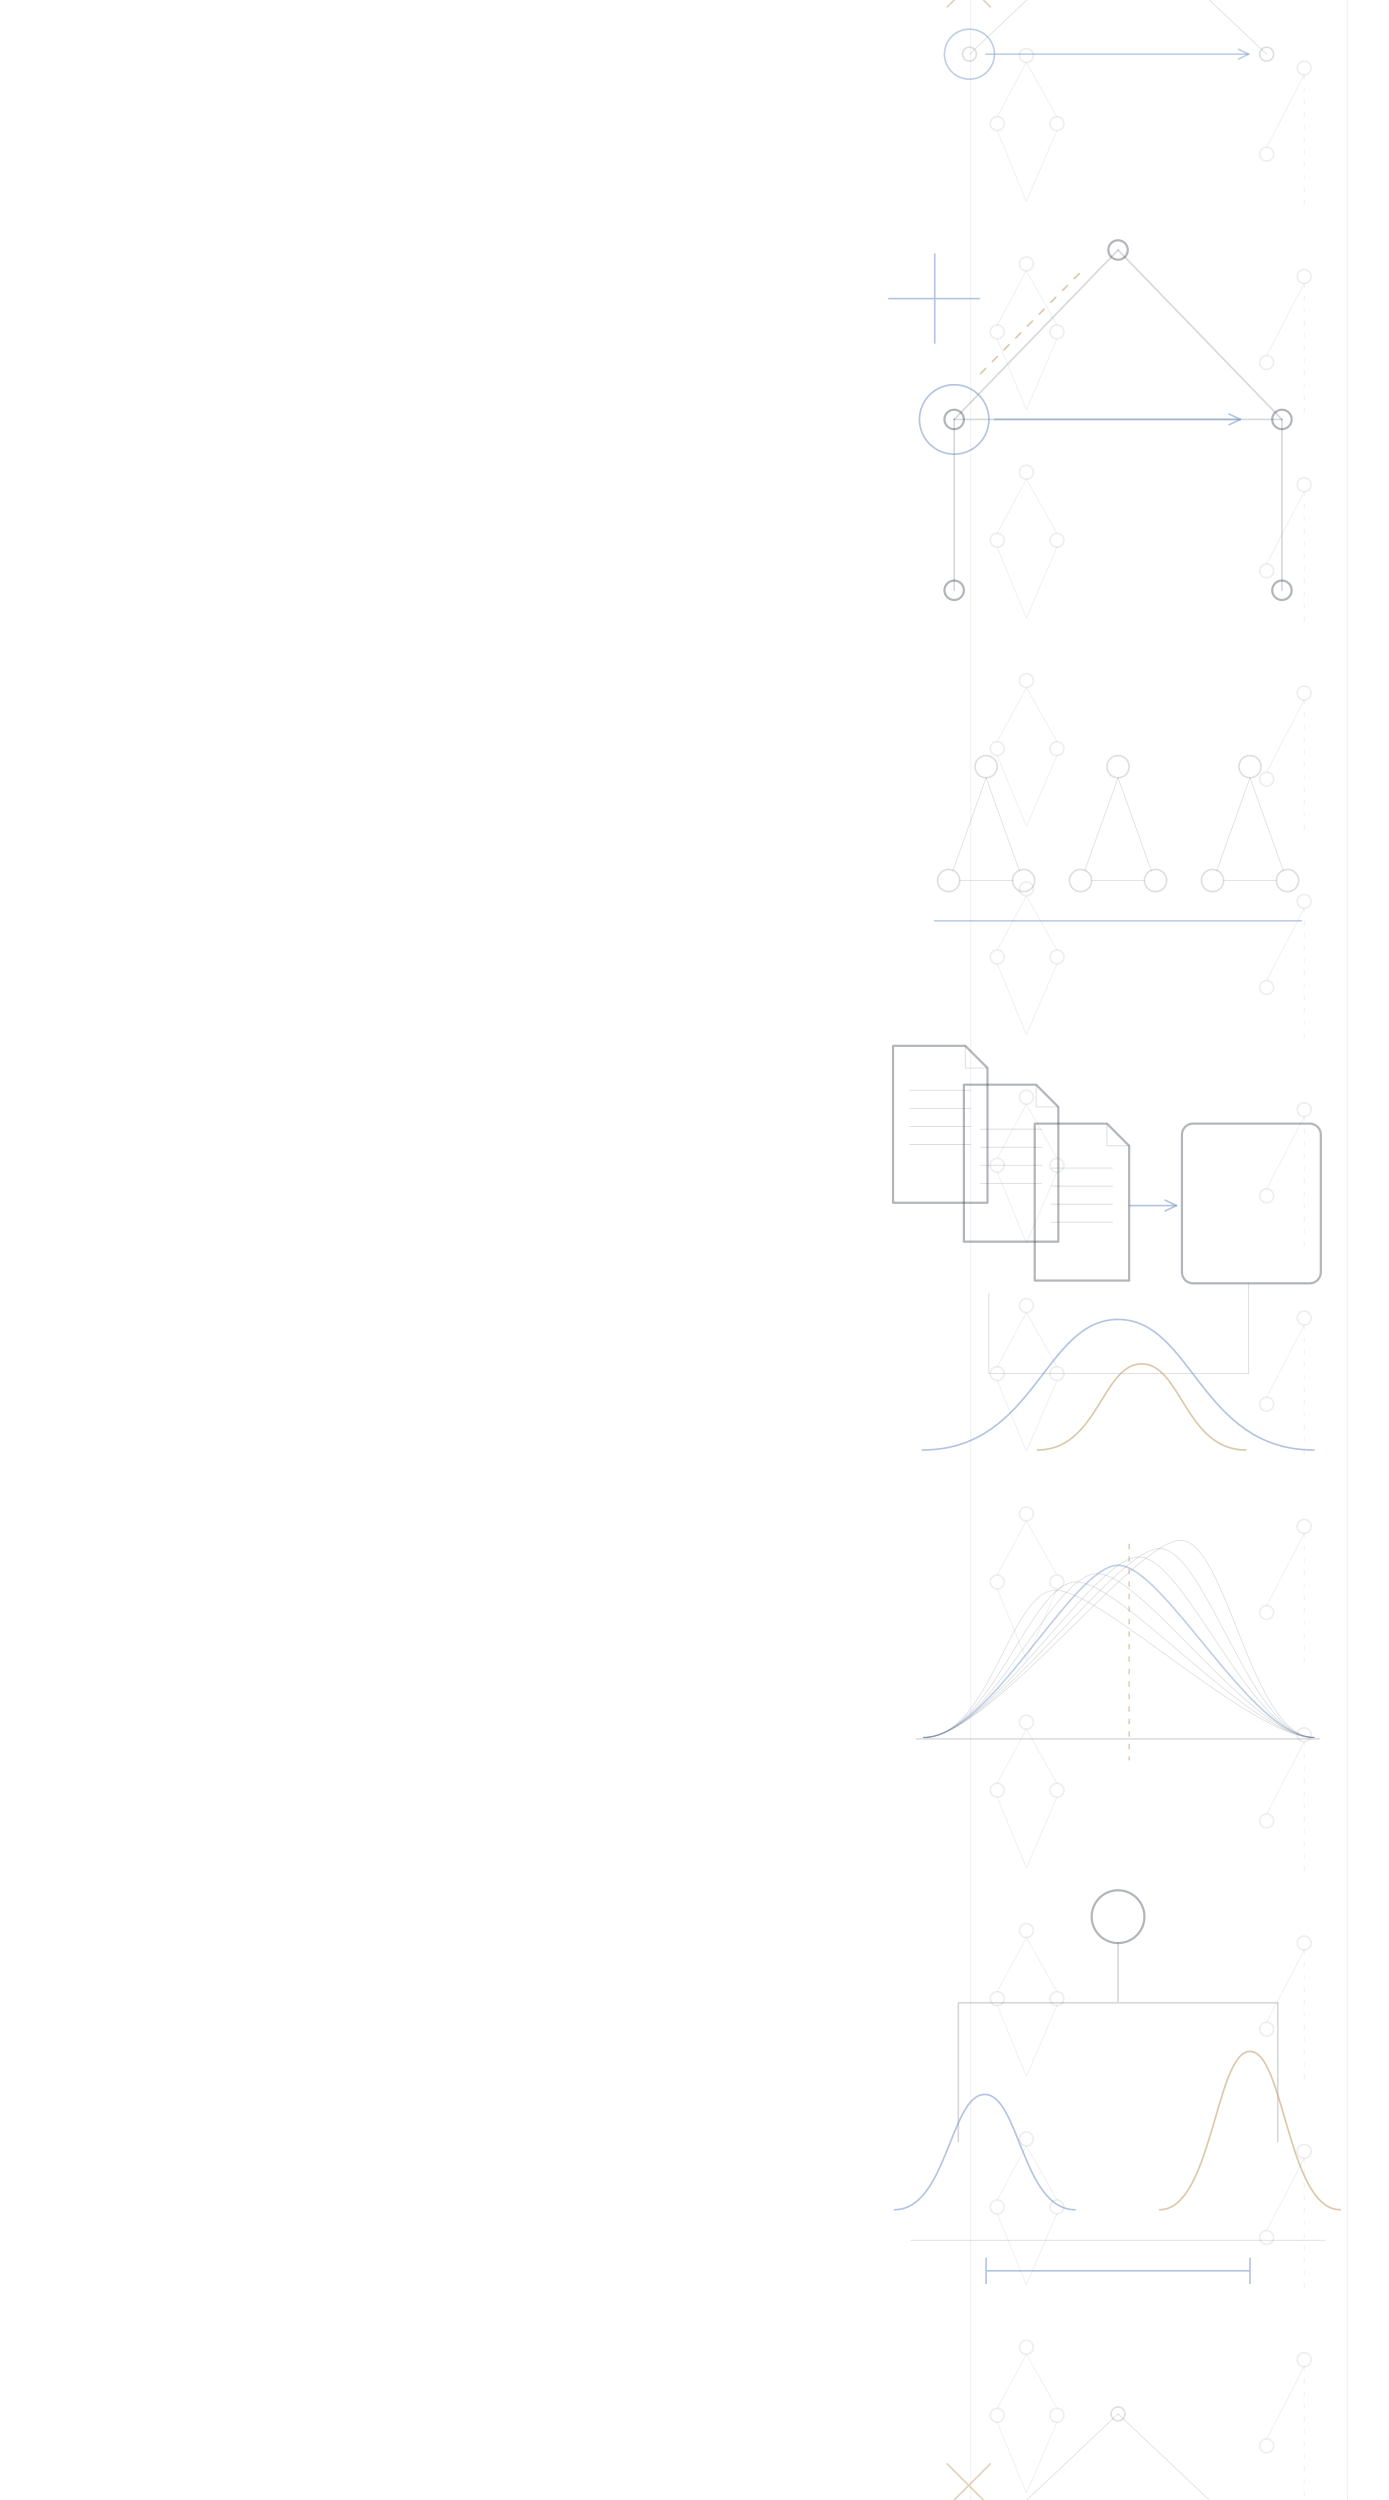
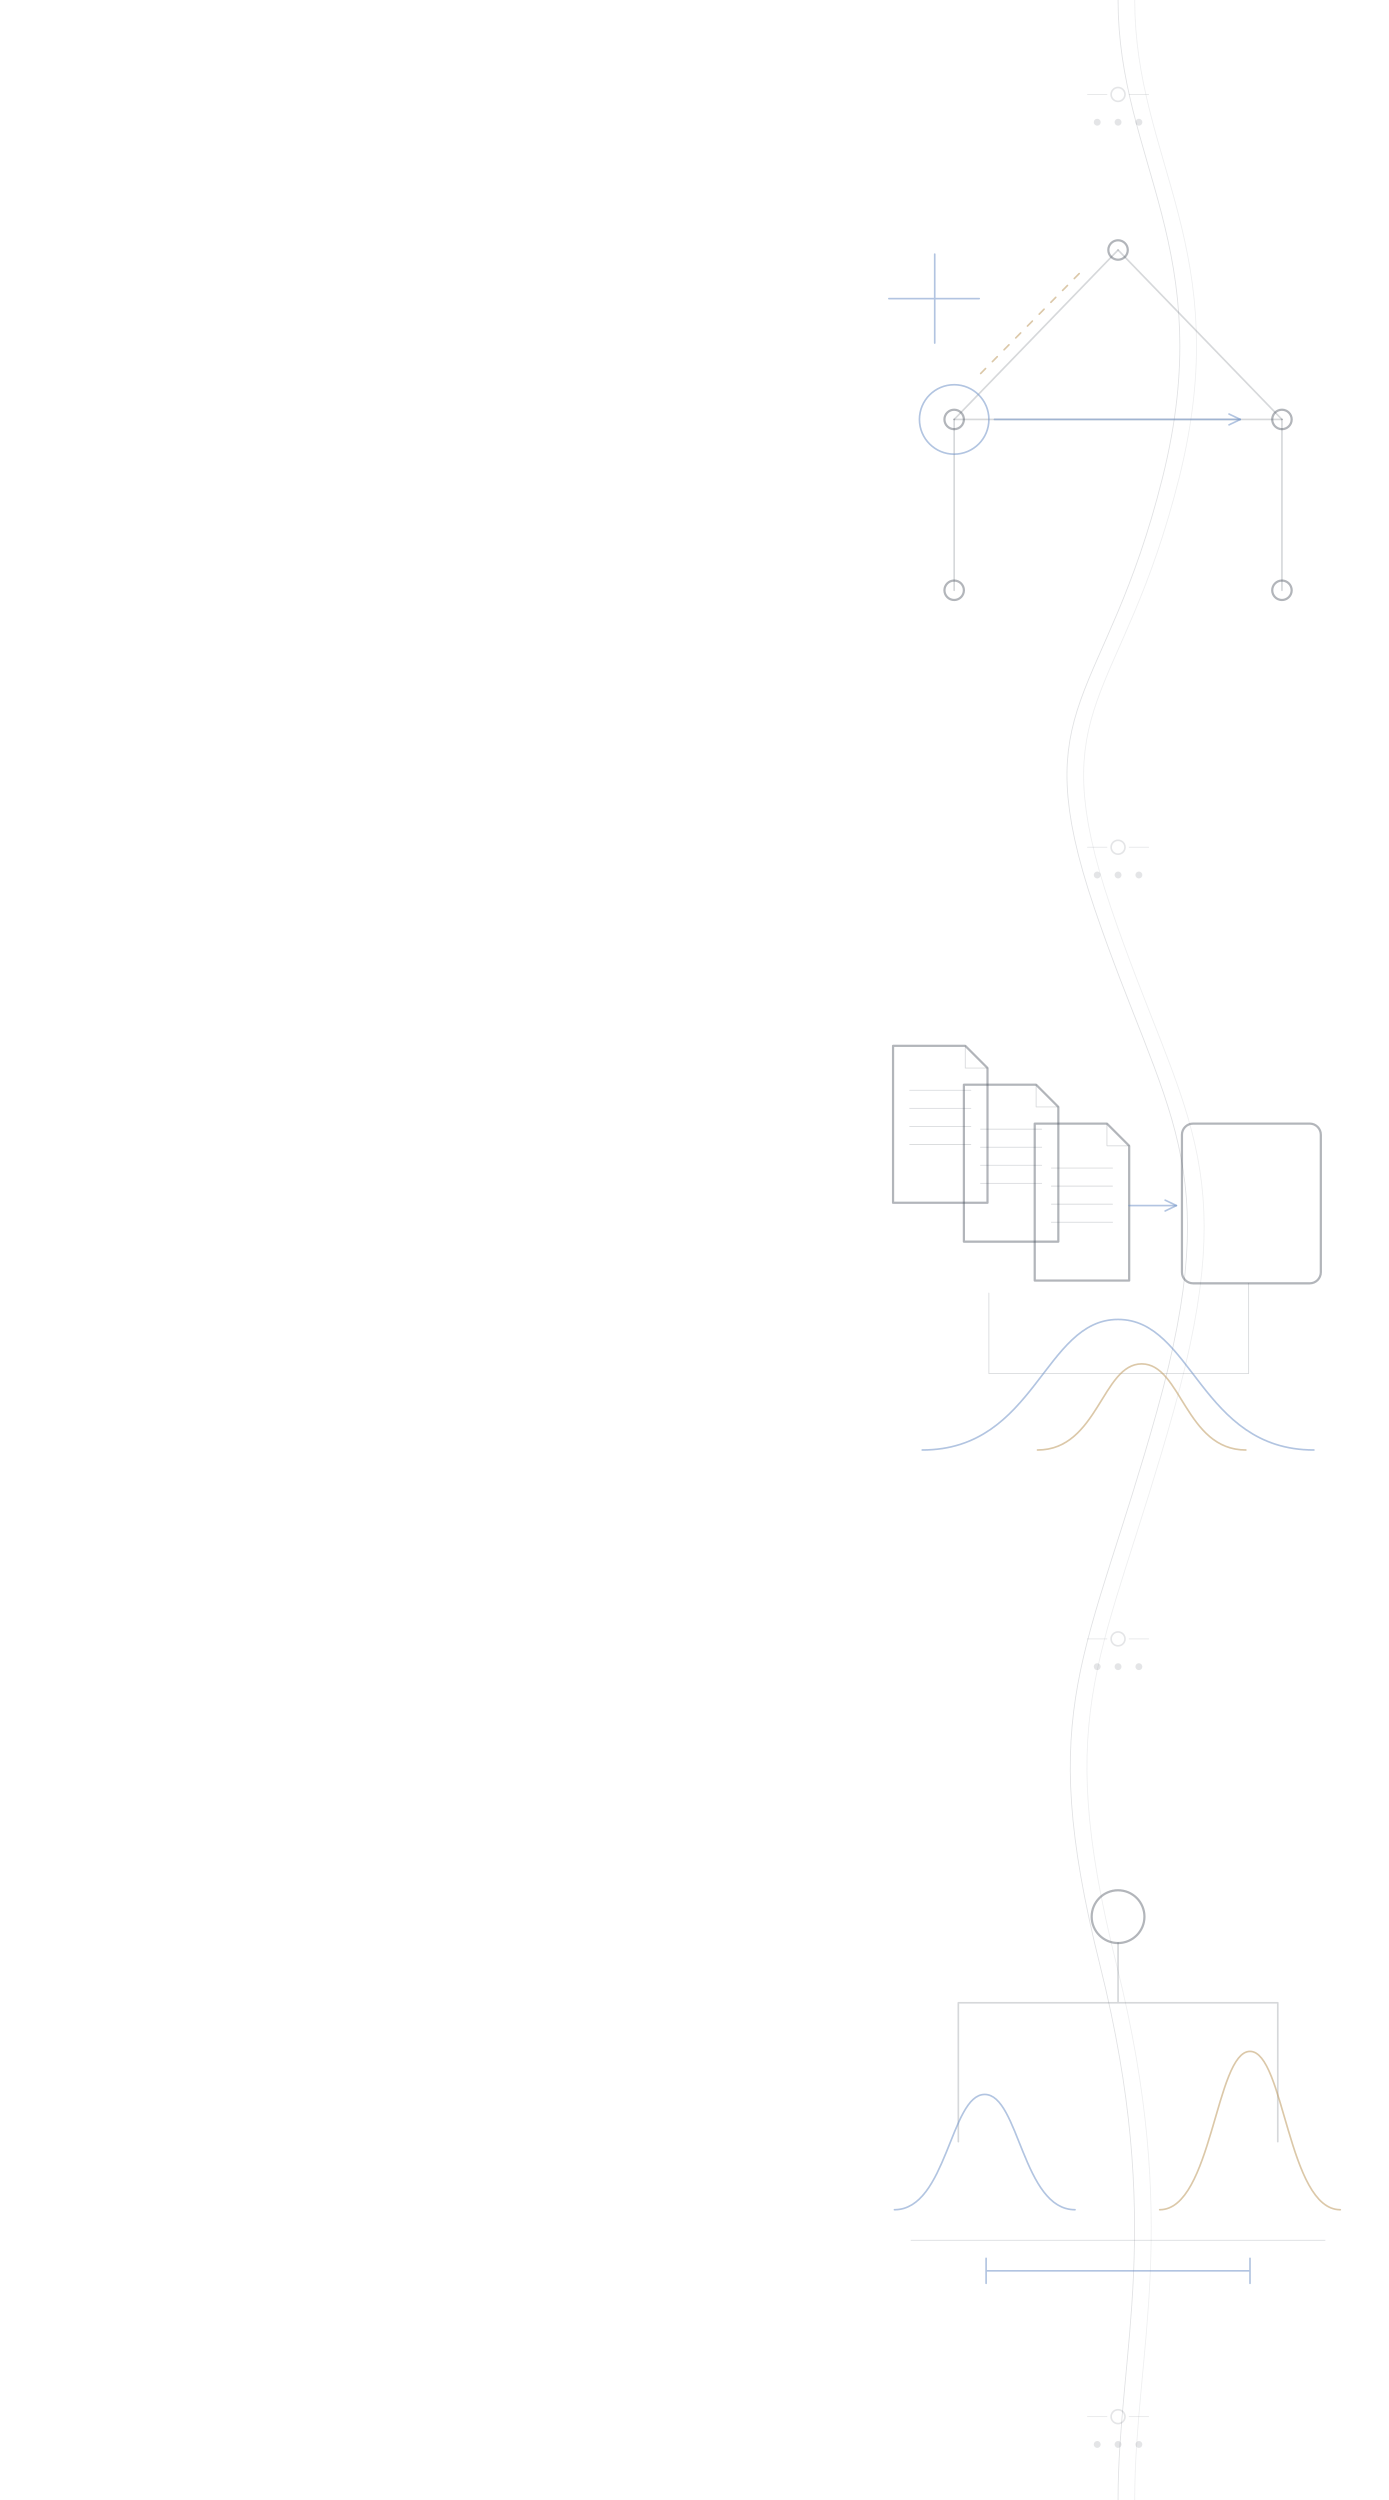
<svg xmlns="http://www.w3.org/2000/svg" width="1000" height="1800" viewBox="0 0 1000 1800" fill="none">
  <style>.art-ink,
.art-ink-soft,
.art-hair,
.art-blue,
.art-gold {
  fill: none;
  vector-effect: non-scaling-stroke;
  stroke-linecap: round;
  stroke-linejoin: round;
}

.art-ink {
  stroke: rgba(38, 48, 62, .42);
  stroke-width: 1.6;
}

.art-ink-soft {
  stroke: rgba(38, 48, 62, .22);
  stroke-width: 1.2;
}

/* Hairline filigree — the finest lines (tree-rings, arcs, contours). */
.art-hair {
  stroke: rgba(38, 48, 62, .22);
  stroke-width: 0.6;
}

.art-blue, .art-gold {
  stroke-width: 1.2;
  stroke-opacity: .55;
}

.art-blue { stroke: #5a82be; }
.art-gold { stroke: #b28945; }

.art-fill-ink {
  fill: rgba(38, 48, 62, .42);
  stroke: none;
}

/* Stipple dots for organic growth. */
.art-dot {
  fill: rgba(38, 48, 62, .22);
  stroke: none;
}</style>
-   <defs>
-     <g id="post-texture" opacity=".38">
-       <path class="art-hair" d="M699 0V1800" />
-       <path class="art-hair" d="M970 0V1800" />
-       <circle class="art-ink-soft" cx="739" cy="40" r="5" />
-       <circle class="art-ink-soft" cx="718" cy="89" r="5" />
-       <circle class="art-ink-soft" cx="761" cy="89" r="5" />
-       <path class="art-hair" d="M739 45L718 84M739 45L761 84M718 94L739 145M761 94L739 145" />
-       <circle class="art-ink-soft" cx="939" cy="49" r="5" />
-       <circle class="art-ink-soft" cx="912" cy="111" r="5" />
-       <path class="art-hair" d="M939 54L912 106" />
-       <path class="art-hair" d="M939 54V151" stroke-dasharray="3 6" />
-       <circle class="art-ink-soft" cx="739" cy="190" r="5" />
-       <circle class="art-ink-soft" cx="718" cy="239" r="5" />
-       <circle class="art-ink-soft" cx="761" cy="239" r="5" />
-       <path class="art-hair" d="M739 195L718 234M739 195L761 234M718 244L739 295M761 244L739 295" />
-       <circle class="art-ink-soft" cx="939" cy="199" r="5" />
-       <circle class="art-ink-soft" cx="912" cy="261" r="5" />
-       <path class="art-hair" d="M939 204L912 256" />
-       <path class="art-hair" d="M939 204V301" stroke-dasharray="3 6" />
-       <circle class="art-ink-soft" cx="739" cy="340" r="5" />
-       <circle class="art-ink-soft" cx="718" cy="389" r="5" />
-       <circle class="art-ink-soft" cx="761" cy="389" r="5" />
-       <path class="art-hair" d="M739 345L718 384M739 345L761 384M718 394L739 445M761 394L739 445" />
-       <circle class="art-ink-soft" cx="939" cy="349" r="5" />
-       <circle class="art-ink-soft" cx="912" cy="411" r="5" />
-       <path class="art-hair" d="M939 354L912 406" />
-       <path class="art-hair" d="M939 354V451" stroke-dasharray="3 6" />
-       <circle class="art-ink-soft" cx="739" cy="490" r="5" />
-       <circle class="art-ink-soft" cx="718" cy="539" r="5" />
-       <circle class="art-ink-soft" cx="761" cy="539" r="5" />
-       <path class="art-hair" d="M739 495L718 534M739 495L761 534M718 544L739 595M761 544L739 595" />
-       <circle class="art-ink-soft" cx="939" cy="499" r="5" />
-       <circle class="art-ink-soft" cx="912" cy="561" r="5" />
-       <path class="art-hair" d="M939 504L912 556" />
-       <path class="art-hair" d="M939 504V601" stroke-dasharray="3 6" />
-       <circle class="art-ink-soft" cx="739" cy="640" r="5" />
-       <circle class="art-ink-soft" cx="718" cy="689" r="5" />
-       <circle class="art-ink-soft" cx="761" cy="689" r="5" />
-       <path class="art-hair" d="M739 645L718 684M739 645L761 684M718 694L739 745M761 694L739 745" />
-       <circle class="art-ink-soft" cx="939" cy="649" r="5" />
-       <circle class="art-ink-soft" cx="912" cy="711" r="5" />
-       <path class="art-hair" d="M939 654L912 706" />
-       <path class="art-hair" d="M939 654V751" stroke-dasharray="3 6" />
-       <circle class="art-ink-soft" cx="739" cy="790" r="5" />
-       <circle class="art-ink-soft" cx="718" cy="839" r="5" />
-       <circle class="art-ink-soft" cx="761" cy="839" r="5" />
-       <path class="art-hair" d="M739 795L718 834M739 795L761 834M718 844L739 895M761 844L739 895" />
-       <circle class="art-ink-soft" cx="939" cy="799" r="5" />
-       <circle class="art-ink-soft" cx="912" cy="861" r="5" />
-       <path class="art-hair" d="M939 804L912 856" />
-       <path class="art-hair" d="M939 804V901" stroke-dasharray="3 6" />
-       <circle class="art-ink-soft" cx="739" cy="940" r="5" />
-       <circle class="art-ink-soft" cx="718" cy="989" r="5" />
-       <circle class="art-ink-soft" cx="761" cy="989" r="5" />
-       <path class="art-hair" d="M739 945L718 984M739 945L761 984M718 994L739 1045M761 994L739 1045" />
-       <circle class="art-ink-soft" cx="939" cy="949" r="5" />
-       <circle class="art-ink-soft" cx="912" cy="1011" r="5" />
-       <path class="art-hair" d="M939 954L912 1006" />
-       <path class="art-hair" d="M939 954V1051" stroke-dasharray="3 6" />
-       <circle class="art-ink-soft" cx="739" cy="1090" r="5" />
-       <circle class="art-ink-soft" cx="718" cy="1139" r="5" />
-       <circle class="art-ink-soft" cx="761" cy="1139" r="5" />
-       <path class="art-hair" d="M739 1095L718 1134M739 1095L761 1134M718 1144L739 1195M761 1144L739 1195" />
-       <circle class="art-ink-soft" cx="939" cy="1099" r="5" />
-       <circle class="art-ink-soft" cx="912" cy="1161" r="5" />
-       <path class="art-hair" d="M939 1104L912 1156" />
-       <path class="art-hair" d="M939 1104V1201" stroke-dasharray="3 6" />
-       <circle class="art-ink-soft" cx="739" cy="1240" r="5" />
-       <circle class="art-ink-soft" cx="718" cy="1289" r="5" />
-       <circle class="art-ink-soft" cx="761" cy="1289" r="5" />
-       <path class="art-hair" d="M739 1245L718 1284M739 1245L761 1284M718 1294L739 1345M761 1294L739 1345" />
-       <circle class="art-ink-soft" cx="939" cy="1249" r="5" />
-       <circle class="art-ink-soft" cx="912" cy="1311" r="5" />
-       <path class="art-hair" d="M939 1254L912 1306" />
-       <path class="art-hair" d="M939 1254V1351" stroke-dasharray="3 6" />
-       <circle class="art-ink-soft" cx="739" cy="1390" r="5" />
-       <circle class="art-ink-soft" cx="718" cy="1439" r="5" />
-       <circle class="art-ink-soft" cx="761" cy="1439" r="5" />
-       <path class="art-hair" d="M739 1395L718 1434M739 1395L761 1434M718 1444L739 1495M761 1444L739 1495" />
-       <circle class="art-ink-soft" cx="939" cy="1399" r="5" />
-       <circle class="art-ink-soft" cx="912" cy="1461" r="5" />
-       <path class="art-hair" d="M939 1404L912 1456" />
-       <path class="art-hair" d="M939 1404V1501" stroke-dasharray="3 6" />
-       <circle class="art-ink-soft" cx="739" cy="1540" r="5" />
-       <circle class="art-ink-soft" cx="718" cy="1589" r="5" />
-       <circle class="art-ink-soft" cx="761" cy="1589" r="5" />
-       <path class="art-hair" d="M739 1545L718 1584M739 1545L761 1584M718 1594L739 1645M761 1594L739 1645" />
-       <circle class="art-ink-soft" cx="939" cy="1549" r="5" />
-       <circle class="art-ink-soft" cx="912" cy="1611" r="5" />
-       <path class="art-hair" d="M939 1554L912 1606" />
-       <path class="art-hair" d="M939 1554V1651" stroke-dasharray="3 6" />
-       <circle class="art-ink-soft" cx="739" cy="1690" r="5" />
-       <circle class="art-ink-soft" cx="718" cy="1739" r="5" />
-       <circle class="art-ink-soft" cx="761" cy="1739" r="5" />
-       <path class="art-hair" d="M739 1695L718 1734M739 1695L761 1734M718 1744L739 1795M761 1744L739 1795" />
-       <circle class="art-ink-soft" cx="939" cy="1699" r="5" />
-       <circle class="art-ink-soft" cx="912" cy="1761" r="5" />
-       <path class="art-hair" d="M939 1704L912 1756" />
-       <path class="art-hair" d="M939 1704V1801" stroke-dasharray="3 6" />
-     </g>
-   </defs>
-   <use href="#post-texture" transform="translate(0 -1800)" />
-   <use href="#post-texture" transform="translate(0 0)" />
-   <use href="#post-texture" transform="translate(0 1800)" />
-   <g transform="translate(805 0)" opacity=".7">
-     <path class="art-hair" d="M0 -62L-107 39" />
-     <path class="art-hair" d="M0 -62L107 39" />
-     <circle class="art-ink-soft" cx="0" cy="-62" r="5" />
-     <circle class="art-ink-soft" cx="-107" cy="39" r="5" />
-     <circle class="art-ink-soft" cx="107" cy="39" r="5" />
-     <path class="art-blue" d="M-95 39L94 39" />
-     <path class="art-blue" d="M86.80 42.48L94 39L86.80 35.52" />
-     <circle class="art-blue" cx="-107" cy="39" r="18" />
-     <path class="art-gold" d="M-123-26l31 31m-31 0 31-31" />
+   <g transform="translate(0 0)" opacity=".65">
+     <path class="art-hair" d="M805 0C805 116 878 180 837 344S737 504 788 654S883 837 833 1016S745 1227 792 1415S805 1693 805 1800" />
  </g>
-   <g transform="translate(805 595)" opacity=".7">
-     <circle class="art-ink-soft" cx="-95" cy="-43" r="8" />
-     <circle class="art-ink-soft" cx="-122" cy="39" r="8" />
-     <circle class="art-ink-soft" cx="-68" cy="39" r="8" />
-     <path class="art-hair" d="M-95 -35L-119 32" />
-     <path class="art-hair" d="M-95 -35L-71 32" />
-     <path class="art-hair" d="M-114 39L-76 39" />
-     <circle class="art-ink-soft" cx="0" cy="-43" r="8" />
-     <circle class="art-ink-soft" cx="-27" cy="39" r="8" />
-     <circle class="art-ink-soft" cx="27" cy="39" r="8" />
-     <path class="art-hair" d="M0 -35L-24 32" />
-     <path class="art-hair" d="M0 -35L24 32" />
-     <path class="art-hair" d="M-19 39L19 39" />
-     <circle class="art-ink-soft" cx="95" cy="-43" r="8" />
-     <circle class="art-ink-soft" cx="68" cy="39" r="8" />
-     <circle class="art-ink-soft" cx="122" cy="39" r="8" />
-     <path class="art-hair" d="M95 -35L71 32" />
-     <path class="art-hair" d="M95 -35L119 32" />
-     <path class="art-hair" d="M76 39L114 39" />
-     <path class="art-blue" d="M-132 68H132" />
+   <g transform="translate(12 0)" opacity=".35">
+     <path class="art-hair" d="M805 0C805 116 878 180 837 344S737 504 788 654S883 837 833 1016S745 1227 792 1415S805 1693 805 1800" />
  </g>
-   <g transform="translate(805 1190)" opacity=".7">
-     <path class="art-ink-soft" d="M-145 62L145 62" />
-     <path class="art-hair" d="M-140 61C-92 61 -78 -45 -45 -45S96 61 141 61" />
-     <path class="art-hair" d="M-140 61C-92 61 -63 -51 -30 -51S96 61 141 61" />
-     <path class="art-hair" d="M-140 61C-92 61 -48 -57 -15 -57S96 61 141 61" />
-     <path class="art-blue" d="M-140 61C-92 61 -33 -63 0 -63S96 61 141 61" />
-     <path class="art-hair" d="M-140 61C-92 61 -18 -69 15 -69S96 61 141 61" />
-     <path class="art-hair" d="M-140 61C-92 61 -3 -75 30 -75S96 61 141 61" />
-     <path class="art-hair" d="M-140 61C-92 61 12 -81 45 -81S96 61 141 61" />
-     <path class="art-gold" d="M8 -78L8 77" stroke-dasharray="3 6" />
+   <g transform="translate(805 68)" opacity=".55">
+     <circle class="art-ink-soft" cx="0" cy="0" r="5" />
+     <path class="art-hair" d="M-22 0L-8 0" />
+     <path class="art-hair" d="M8 0L22 0" />
+     <circle class="art-dot" cx="-15" cy="20" r="2.5" />
+     <circle class="art-dot" cx="0" cy="20" r="2.5" />
+     <circle class="art-dot" cx="15" cy="20" r="2.5" />
  </g>
-   <g transform="translate(805 1800)" opacity=".7">
-     <path class="art-hair" d="M0 -62L-107 39" />
-     <path class="art-hair" d="M0 -62L107 39" />
-     <circle class="art-ink-soft" cx="0" cy="-62" r="5" />
-     <circle class="art-ink-soft" cx="-107" cy="39" r="5" />
-     <circle class="art-ink-soft" cx="107" cy="39" r="5" />
-     <path class="art-blue" d="M-95 39L94 39" />
-     <path class="art-blue" d="M86.80 42.48L94 39L86.80 35.52" />
-     <circle class="art-blue" cx="-107" cy="39" r="18" />
-     <path class="art-gold" d="M-123-26l31 31m-31 0 31-31" />
+   <g transform="translate(805 610)" opacity=".55">
+     <circle class="art-ink-soft" cx="0" cy="0" r="5" />
+     <path class="art-hair" d="M-22 0L-8 0" />
+     <path class="art-hair" d="M8 0L22 0" />
+     <circle class="art-dot" cx="-15" cy="20" r="2.5" />
+     <circle class="art-dot" cx="0" cy="20" r="2.5" />
+     <circle class="art-dot" cx="15" cy="20" r="2.5" />
+   </g>
+   <g transform="translate(805 1180)" opacity=".55">
+     <circle class="art-ink-soft" cx="0" cy="0" r="5" />
+     <path class="art-hair" d="M-22 0L-8 0" />
+     <path class="art-hair" d="M8 0L22 0" />
+     <circle class="art-dot" cx="-15" cy="20" r="2.5" />
+     <circle class="art-dot" cx="0" cy="20" r="2.5" />
+     <circle class="art-dot" cx="15" cy="20" r="2.5" />
+   </g>
+   <g transform="translate(805 1740)" opacity=".55">
+     <circle class="art-ink-soft" cx="0" cy="0" r="5" />
+     <path class="art-hair" d="M-22 0L-8 0" />
+     <path class="art-hair" d="M8 0L22 0" />
+     <circle class="art-dot" cx="-15" cy="20" r="2.5" />
+     <circle class="art-dot" cx="0" cy="20" r="2.5" />
+     <circle class="art-dot" cx="15" cy="20" r="2.5" />
  </g>
  <g transform="translate(805 295)" opacity=".85">
    <path class="art-ink-soft" d="M0 -115L-118 7" />
    <path class="art-ink-soft" d="M0 -115L118 7" />
    <path class="art-ink-soft" d="M-118 7L118 7" />
    <path class="art-ink-soft" d="M-118 7L-118 130" />
    <path class="art-ink-soft" d="M118 7L118 130" />
    <circle class="art-ink" cx="0" cy="-115" r="7" />
    <circle class="art-ink" cx="-118" cy="7" r="7" />
    <circle class="art-ink" cx="118" cy="7" r="7" />
    <circle class="art-ink" cx="-118" cy="130" r="7" />
    <circle class="art-ink" cx="118" cy="130" r="7" />
    <path class="art-gold" d="M-28-98L-99-26" stroke-dasharray="5 7" />
    <circle class="art-blue" cx="-118" cy="7" r="25" />
    <path class="art-blue" d="M-89 7L88 7" />
    <path class="art-blue" d="M79.9 10.9L88 7L79.9 3.1" />
    <path class="art-blue" d="M-165-80h65m-32-32v64" />
  </g>
  <g transform="translate(805 890)" opacity=".85">
    <path class="art-ink" d="M-162 -137H-110L-94 -121V-24H-162Z" />
    <path class="art-hair" d="M-110 -137V-121H-94" />
    <path class="art-hair" d="M-150 -105L-106 -105" />
    <path class="art-hair" d="M-150 -92L-106 -92" />
    <path class="art-hair" d="M-150 -79L-106 -79" />
    <path class="art-hair" d="M-150 -66L-106 -66" />
    <path class="art-ink" d="M-111 -109H-59L-43 -93V4H-111Z" />
    <path class="art-hair" d="M-59 -109V-93H-43" />
    <path class="art-hair" d="M-99 -77L-55 -77" />
    <path class="art-hair" d="M-99 -64L-55 -64" />
    <path class="art-hair" d="M-99 -51L-55 -51" />
    <path class="art-hair" d="M-99 -38L-55 -38" />
    <path class="art-ink" d="M-60 -81H-8L8 -65V32H-60Z" />
    <path class="art-hair" d="M-8 -81V-65H8" />
    <path class="art-hair" d="M-48 -49L-4 -49" />
    <path class="art-hair" d="M-48 -36L-4 -36" />
    <path class="art-hair" d="M-48 -23L-4 -23" />
    <path class="art-hair" d="M-48 -10L-4 -10" />
    <rect class="art-ink" x="46" y="-81" width="100" height="115" rx="8" />
    <path class="art-blue" d="M8 -22L42 -22" />
    <path class="art-blue" d="M33.9 -18.1L42 -22L33.9 -25.9" />
    <path class="art-hair" d="M-93 41V99H94V34" />
    <path class="art-blue" d="M-141 154C-59.22 154 -53.58 60 0 60S59.22 154 141 154" />
    <path class="art-gold" d="M-58 154C-14.5 154 -11.5 92 17 92S48.5 154 92 154" />
  </g>
  <g transform="translate(805 1490)" opacity=".85">
    <circle class="art-ink" cx="0" cy="-110" r="19" />
    <path class="art-ink-soft" d="M0-91V-48H-115V52M0-48H115V52" />
    <path class="art-blue" d="M-161 101C-123.3 101 -120.7 18 -96 18S-68.7 101 -31 101" />
    <path class="art-gold" d="M30 101C67.7 101 70.3 -13 95 -13S122.3 101 160 101" />
    <path class="art-hair" d="M-149 123L149 123" />
    <path class="art-blue" d="M-95 145H95M-95 136v18m190-18v18" />
  </g>
</svg>
